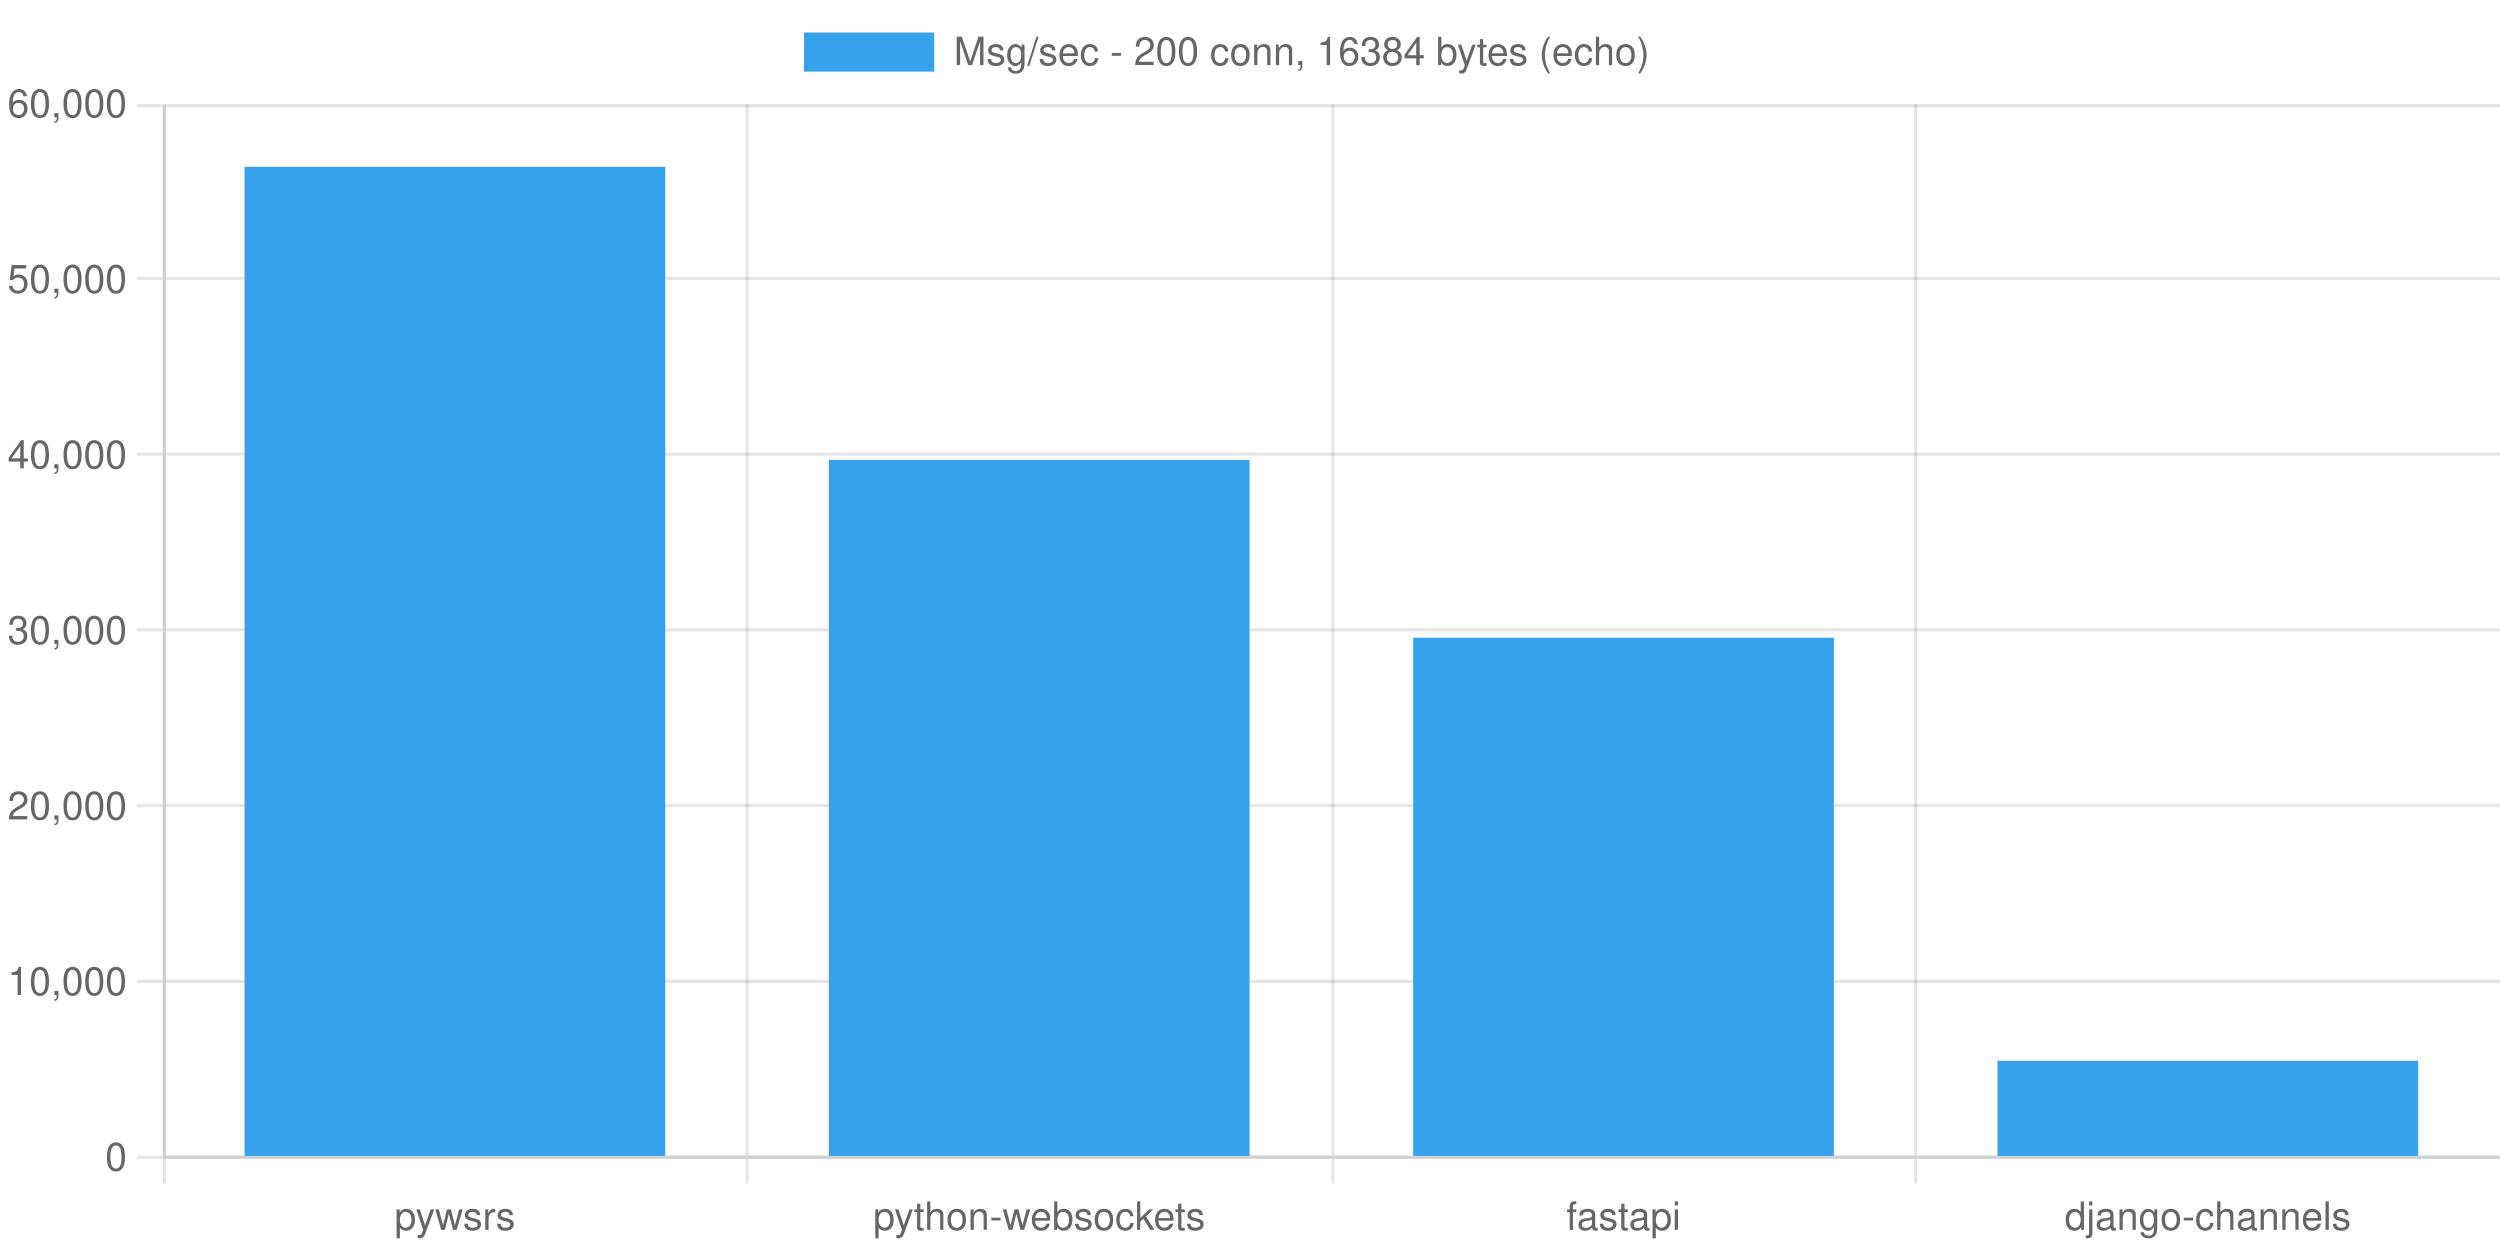
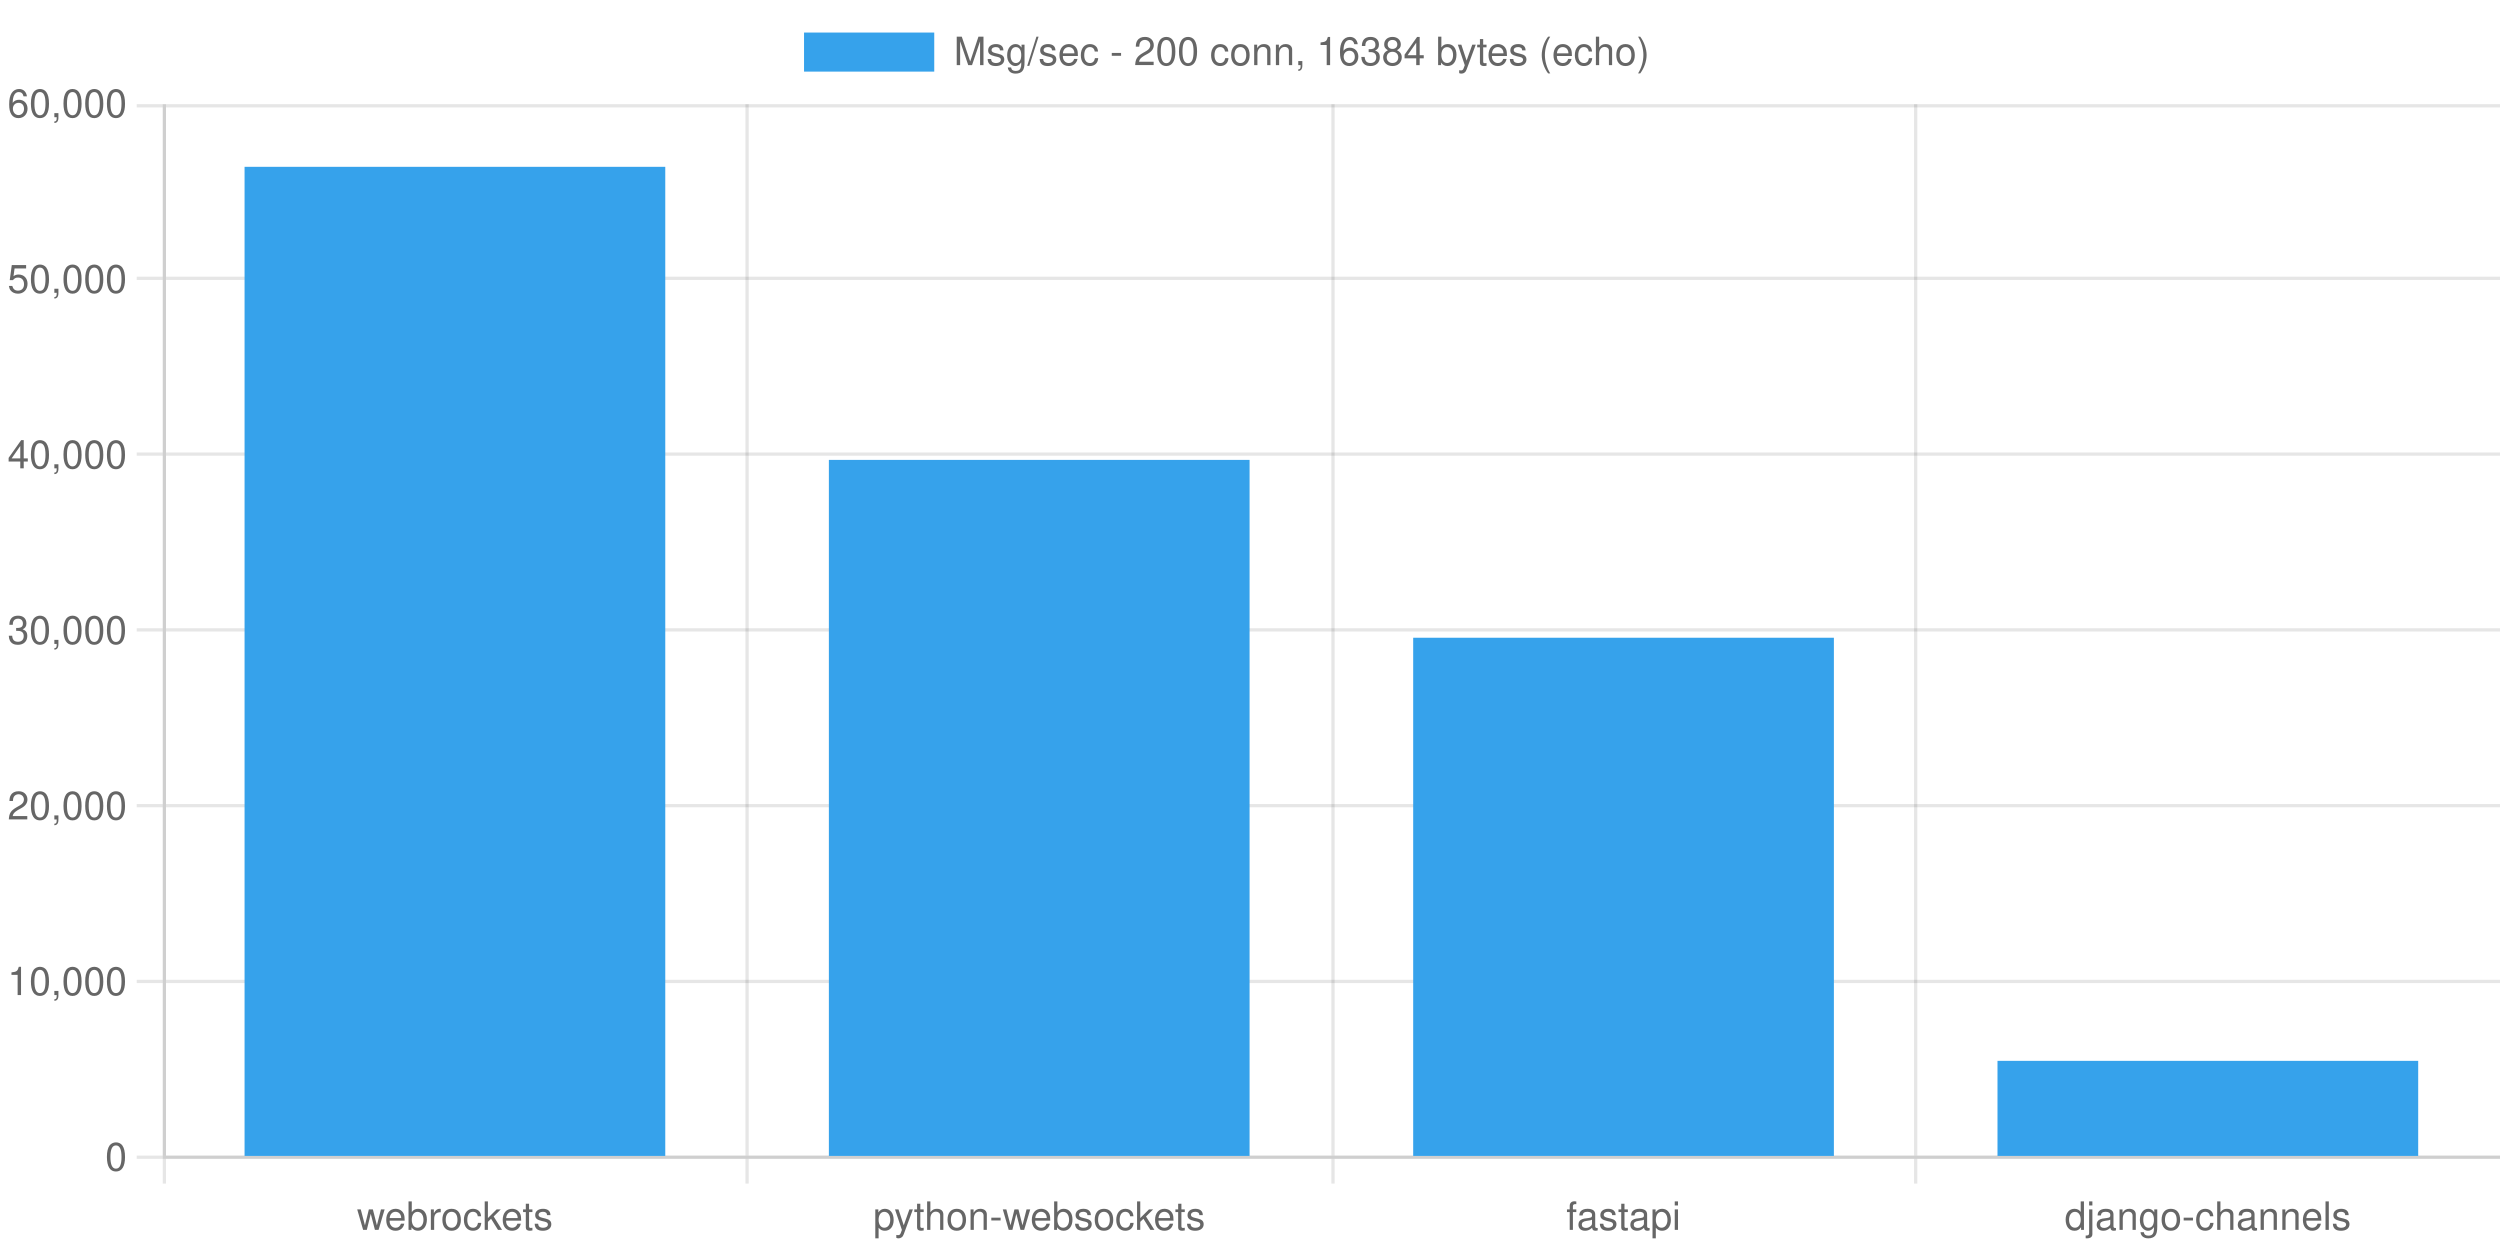
<svg xmlns="http://www.w3.org/2000/svg" version="1.1" width="768px" height="384px" viewBox="0 0 768 384">
  <defs>
    <clipPath id="clip-1" fill-rule="nonzero">
      <path d="M 0,0 L 0,32 768,32 768,0 Z" />
    </clipPath>
    <clipPath id="clip-2" fill-rule="nonzero">
      <path d="M 0,355.6 L 0,384 768,384 768,355.6 Z" />
    </clipPath>
    <clipPath id="clip-3" fill-rule="nonzero">
      <path d="M 0,0 L 0,384 50,384 50,0 Z" />
    </clipPath>
    <clipPath id="clip-4" fill-rule="nonzero">
      <path d="M 50,32 L 50,355.6 768,355.6 768,32 Z" />
    </clipPath>
  </defs>
  <g stroke="none" fill="transparent" fill-rule="nonzero" fill-opacity="1">
    <rect x="0" y="0" width="768" height="384" transform="matrix(1 0 0 1 0 0)" />
  </g>
  <g stroke="rgb(0,0,0)" stroke-width="1" stroke-linecap="butt" stroke-linejoin="miter" stroke-miterlimit="4" stroke-opacity="0.1" fill="none">
    <path d="M 50.5,32 L 50.5,355" />
  </g>
  <g stroke="rgb(0,0,0)" stroke-width="1" stroke-linecap="butt" stroke-linejoin="miter" stroke-miterlimit="4" stroke-opacity="0.1" fill="none">
    <path d="M 50.5,356 L 50.5,363.6" />
  </g>
  <g stroke="rgb(0,0,0)" stroke-width="1" stroke-linecap="butt" stroke-linejoin="miter" stroke-miterlimit="4" stroke-opacity="0.1" fill="none">
    <path d="M 229.5,32 L 229.5,355" />
  </g>
  <g stroke="rgb(0,0,0)" stroke-width="1" stroke-linecap="butt" stroke-linejoin="miter" stroke-miterlimit="4" stroke-opacity="0.1" fill="none">
    <path d="M 229.5,356 L 229.5,363.6" />
  </g>
  <g stroke="rgb(0,0,0)" stroke-width="1" stroke-linecap="butt" stroke-linejoin="miter" stroke-miterlimit="4" stroke-opacity="0.1" fill="none">
    <path d="M 409.5,32 L 409.5,355" />
  </g>
  <g stroke="rgb(0,0,0)" stroke-width="1" stroke-linecap="butt" stroke-linejoin="miter" stroke-miterlimit="4" stroke-opacity="0.1" fill="none">
    <path d="M 409.5,356 L 409.5,363.6" />
  </g>
  <g stroke="rgb(0,0,0)" stroke-width="1" stroke-linecap="butt" stroke-linejoin="miter" stroke-miterlimit="4" stroke-opacity="0.1" fill="none">
    <path d="M 588.5,32 L 588.5,355" />
  </g>
  <g stroke="rgb(0,0,0)" stroke-width="1" stroke-linecap="butt" stroke-linejoin="miter" stroke-miterlimit="4" stroke-opacity="0.1" fill="none">
    <path d="M 588.5,356 L 588.5,363.6" />
  </g>
  <g stroke="rgb(0,0,0)" stroke-width="1" stroke-linecap="butt" stroke-linejoin="miter" stroke-miterlimit="4" stroke-opacity="0.1" fill="none">
    <path d="M 768.5,32 L 768.5,355" />
  </g>
  <g stroke="rgb(0,0,0)" stroke-width="1" stroke-linecap="butt" stroke-linejoin="miter" stroke-miterlimit="4" stroke-opacity="0.1" fill="none">
    <path d="M 768.5,356 L 768.5,363.6" />
  </g>
  <g stroke="rgb(0,0,0)" stroke-width="1" stroke-linecap="butt" stroke-linejoin="miter" stroke-miterlimit="4" stroke-opacity="0.1" fill="none">
    <path d="M 51,355.5 L 768,355.5" />
  </g>
  <g stroke="rgb(0,0,0)" stroke-width="1" stroke-linecap="butt" stroke-linejoin="miter" stroke-miterlimit="4" stroke-opacity="0.1" fill="none">
    <path d="M 42,355.5 L 50,355.5" />
  </g>
  <g stroke="rgb(0,0,0)" stroke-width="1" stroke-linecap="butt" stroke-linejoin="miter" stroke-miterlimit="4" stroke-opacity="0.1" fill="none">
    <path d="M 51,301.5 L 768,301.5" />
  </g>
  <g stroke="rgb(0,0,0)" stroke-width="1" stroke-linecap="butt" stroke-linejoin="miter" stroke-miterlimit="4" stroke-opacity="0.1" fill="none">
    <path d="M 42,301.5 L 50,301.5" />
  </g>
  <g stroke="rgb(0,0,0)" stroke-width="1" stroke-linecap="butt" stroke-linejoin="miter" stroke-miterlimit="4" stroke-opacity="0.1" fill="none">
    <path d="M 51,247.5 L 768,247.5" />
  </g>
  <g stroke="rgb(0,0,0)" stroke-width="1" stroke-linecap="butt" stroke-linejoin="miter" stroke-miterlimit="4" stroke-opacity="0.1" fill="none">
    <path d="M 42,247.5 L 50,247.5" />
  </g>
  <g stroke="rgb(0,0,0)" stroke-width="1" stroke-linecap="butt" stroke-linejoin="miter" stroke-miterlimit="4" stroke-opacity="0.1" fill="none">
    <path d="M 51,193.5 L 768,193.5" />
  </g>
  <g stroke="rgb(0,0,0)" stroke-width="1" stroke-linecap="butt" stroke-linejoin="miter" stroke-miterlimit="4" stroke-opacity="0.1" fill="none">
    <path d="M 42,193.5 L 50,193.5" />
  </g>
  <g stroke="rgb(0,0,0)" stroke-width="1" stroke-linecap="butt" stroke-linejoin="miter" stroke-miterlimit="4" stroke-opacity="0.1" fill="none">
    <path d="M 51,139.5 L 768,139.5" />
  </g>
  <g stroke="rgb(0,0,0)" stroke-width="1" stroke-linecap="butt" stroke-linejoin="miter" stroke-miterlimit="4" stroke-opacity="0.1" fill="none">
    <path d="M 42,139.5 L 50,139.5" />
  </g>
  <g stroke="rgb(0,0,0)" stroke-width="1" stroke-linecap="butt" stroke-linejoin="miter" stroke-miterlimit="4" stroke-opacity="0.1" fill="none">
    <path d="M 51,85.5 L 768,85.5" />
  </g>
  <g stroke="rgb(0,0,0)" stroke-width="1" stroke-linecap="butt" stroke-linejoin="miter" stroke-miterlimit="4" stroke-opacity="0.1" fill="none">
    <path d="M 42,85.5 L 50,85.5" />
  </g>
  <g stroke="rgb(0,0,0)" stroke-width="1" stroke-linecap="butt" stroke-linejoin="miter" stroke-miterlimit="4" stroke-opacity="0.1" fill="none">
    <path d="M 51,32.5 L 768,32.5" />
  </g>
  <g stroke="rgb(0,0,0)" stroke-width="1" stroke-linecap="butt" stroke-linejoin="miter" stroke-miterlimit="4" stroke-opacity="0.1" fill="none">
    <path d="M 42,32.5 L 50,32.5" />
  </g>
  <g stroke="none" fill="rgb(54,162,235)" fill-rule="nonzero" fill-opacity="1" clip-path="url(#clip-1)">
    <path d="M 247,10 L 247,22 287,22 287,10 Z" />
  </g>
  <g stroke="none" fill="#666" fill-rule="nonzero" fill-opacity="1" clip-path="url(#clip-1)">
    <text style="font:normal 12px 'Helvetica Neue', 'Helvetica', 'Arial', sans-serif;" text-anchor="start" dominant-baseline="middle" transform="matrix(1 0 0 1 0 0)">
      <tspan x="293" y="16">Msg/sec - 200 conn, 16384 bytes (echo)</tspan>
    </text>
  </g>
  <g stroke="rgb(0,0,0)" stroke-width="1" stroke-linecap="butt" stroke-linejoin="miter" stroke-miterlimit="4" stroke-opacity="0.1" fill="none">
    <path d="M 50,355.5 L 769,355.5" />
  </g>
  <g stroke="none" fill="#666" fill-rule="nonzero" fill-opacity="1" clip-path="url(#clip-2)">
    <text style="font:normal 12px 'Helvetica Neue', 'Helvetica', 'Arial', sans-serif;" text-anchor="middle" dominant-baseline="middle" transform="matrix(1 0 0 1 139.75 366.6)">
-       <tspan x="0" y="7.2">pywsrs</tspan>
+       <tspan x="0" y="7.2">webrockets</tspan>
    </text>
  </g>
  <g stroke="none" fill="#666" fill-rule="nonzero" fill-opacity="1" clip-path="url(#clip-2)">
    <text style="font:normal 12px 'Helvetica Neue', 'Helvetica', 'Arial', sans-serif;" text-anchor="middle" dominant-baseline="middle" transform="matrix(1 0 0 1 319.25 366.6)">
      <tspan x="0" y="7.2">python-websockets</tspan>
    </text>
  </g>
  <g stroke="none" fill="#666" fill-rule="nonzero" fill-opacity="1" clip-path="url(#clip-2)">
    <text style="font:normal 12px 'Helvetica Neue', 'Helvetica', 'Arial', sans-serif;" text-anchor="middle" dominant-baseline="middle" transform="matrix(1 0 0 1 498.75 366.6)">
      <tspan x="0" y="7.2">fastapi</tspan>
    </text>
  </g>
  <g stroke="none" fill="#666" fill-rule="nonzero" fill-opacity="1" clip-path="url(#clip-2)">
    <text style="font:normal 12px 'Helvetica Neue', 'Helvetica', 'Arial', sans-serif;" text-anchor="middle" dominant-baseline="middle" transform="matrix(1 0 0 1 678.25 366.6)">
      <tspan x="0" y="7.2">django-channels</tspan>
    </text>
  </g>
  <g stroke="rgb(0,0,0)" stroke-width="1" stroke-linecap="butt" stroke-linejoin="miter" stroke-miterlimit="4" stroke-opacity="0.1" fill="none">
    <path d="M 50.5,32 L 50.5,356" />
  </g>
  <g stroke="none" fill="#666" fill-rule="nonzero" fill-opacity="1" clip-path="url(#clip-3)">
    <text style="font:normal 12px 'Helvetica Neue', 'Helvetica', 'Arial', sans-serif;" text-anchor="end" dominant-baseline="middle" transform="matrix(1 0 0 1 39 355.6)">
      <tspan x="0" y="0">0</tspan>
    </text>
  </g>
  <g stroke="none" fill="#666" fill-rule="nonzero" fill-opacity="1" clip-path="url(#clip-3)">
    <text style="font:normal 12px 'Helvetica Neue', 'Helvetica', 'Arial', sans-serif;" text-anchor="end" dominant-baseline="middle" transform="matrix(1 0 0 1 39 301.6667)">
      <tspan x="0" y="0">10,000</tspan>
    </text>
  </g>
  <g stroke="none" fill="#666" fill-rule="nonzero" fill-opacity="1" clip-path="url(#clip-3)">
    <text style="font:normal 12px 'Helvetica Neue', 'Helvetica', 'Arial', sans-serif;" text-anchor="end" dominant-baseline="middle" transform="matrix(1 0 0 1 39 247.7333)">
      <tspan x="0" y="0">20,000</tspan>
    </text>
  </g>
  <g stroke="none" fill="#666" fill-rule="nonzero" fill-opacity="1" clip-path="url(#clip-3)">
    <text style="font:normal 12px 'Helvetica Neue', 'Helvetica', 'Arial', sans-serif;" text-anchor="end" dominant-baseline="middle" transform="matrix(1 0 0 1 39 193.8)">
      <tspan x="0" y="0">30,000</tspan>
    </text>
  </g>
  <g stroke="none" fill="#666" fill-rule="nonzero" fill-opacity="1" clip-path="url(#clip-3)">
    <text style="font:normal 12px 'Helvetica Neue', 'Helvetica', 'Arial', sans-serif;" text-anchor="end" dominant-baseline="middle" transform="matrix(1 0 0 1 39 139.8667)">
      <tspan x="0" y="0">40,000</tspan>
    </text>
  </g>
  <g stroke="none" fill="#666" fill-rule="nonzero" fill-opacity="1" clip-path="url(#clip-3)">
    <text style="font:normal 12px 'Helvetica Neue', 'Helvetica', 'Arial', sans-serif;" text-anchor="end" dominant-baseline="middle" transform="matrix(1 0 0 1 39 85.93333)">
      <tspan x="0" y="0">50,000</tspan>
    </text>
  </g>
  <g stroke="none" fill="#666" fill-rule="nonzero" fill-opacity="1" clip-path="url(#clip-3)">
    <text style="font:normal 12px 'Helvetica Neue', 'Helvetica', 'Arial', sans-serif;" text-anchor="end" dominant-baseline="middle" transform="matrix(1 0 0 1 39 32)">
      <tspan x="0" y="0">60,000</tspan>
    </text>
  </g>
  <g stroke="none" fill="rgb(54,162,235)" fill-rule="nonzero" fill-opacity="1" clip-path="url(#clip-4)">
    <path d="M 75.13,51.247 L 75.13,355.1 204.37,355.1 204.37,51.247 Z" />
  </g>
  <g stroke="none" fill="rgb(54,162,235)" fill-rule="nonzero" fill-opacity="1" clip-path="url(#clip-4)">
    <path d="M 254.63,141.28 L 254.63,355.1 383.87,355.1 383.87,141.28 Z" />
  </g>
  <g stroke="none" fill="rgb(54,162,235)" fill-rule="nonzero" fill-opacity="1" clip-path="url(#clip-4)">
    <path d="M 434.13,195.915 L 434.13,355.1 563.37,355.1 563.37,195.915 Z" />
  </g>
  <g stroke="none" fill="rgb(54,162,235)" fill-rule="nonzero" fill-opacity="1" clip-path="url(#clip-4)">
    <path d="M 613.63,325.894 L 613.63,355.1 742.87,355.1 742.87,325.894 Z" />
  </g>
</svg>
